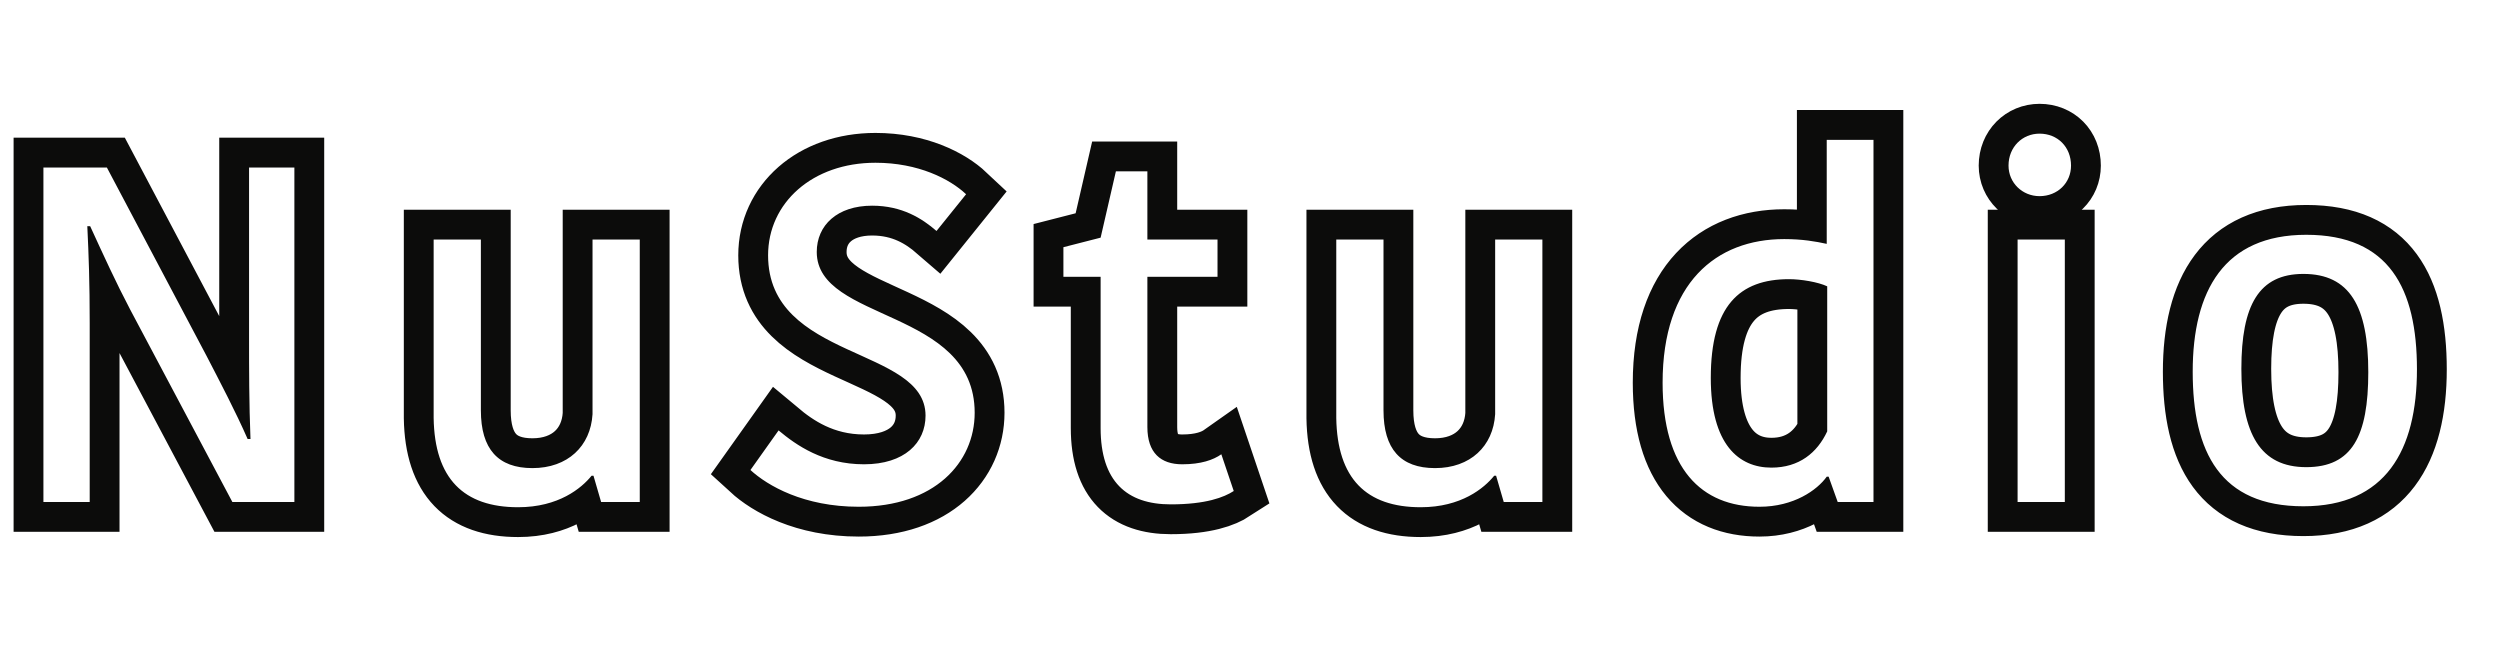
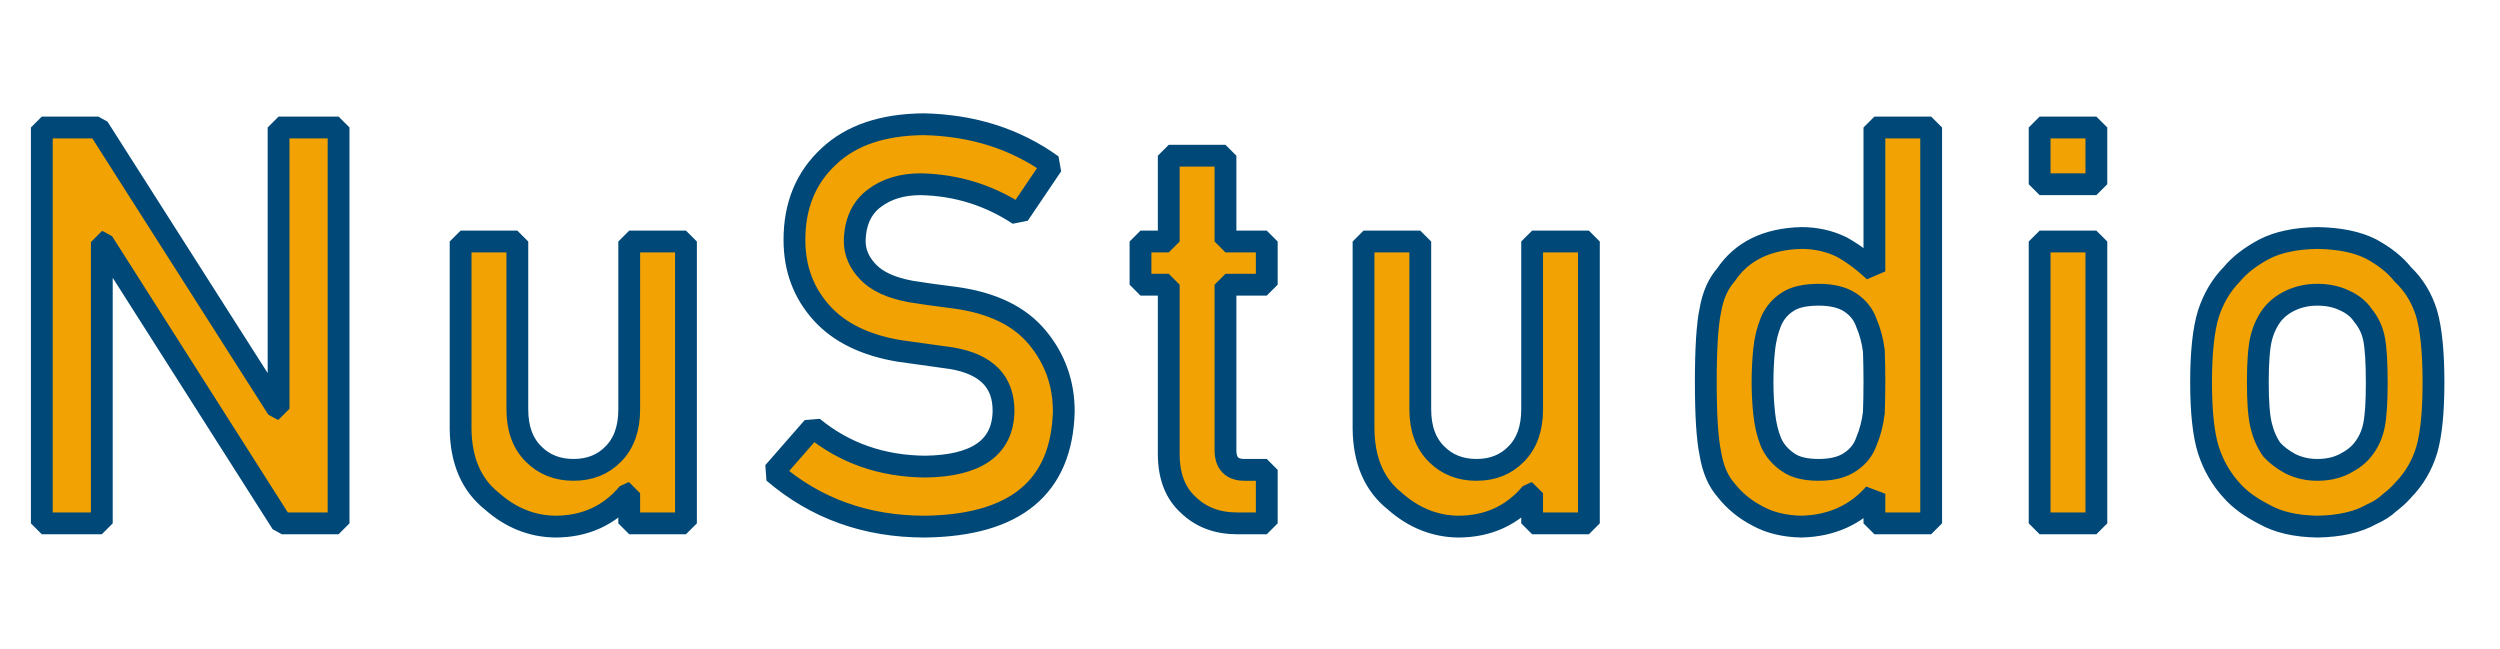
- <svg xmlns="http://www.w3.org/2000/svg" viewBox="120.168 136.684 251.508 67.502">
-   <path d="M 129.24 159.441 C 130.584 162.369 131.832 165.105 133.272 167.841 L 143.544 187.185 L 149.784 187.185 L 149.784 153.537 L 145.224 153.537 L 145.224 170.721 C 145.224 173.745 145.224 177.297 145.368 180.849 L 145.08 180.849 C 143.88 178.113 142.344 175.185 140.952 172.497 L 130.92 153.537 L 124.536 153.537 L 124.536 187.185 L 129.192 187.185 L 129.192 169.185 C 129.192 165.105 129.096 162.465 128.952 159.441 Z M 163.794 178.737 C 163.89 184.833 166.818 187.713 172.29 187.713 C 176.37 187.713 178.674 185.793 179.682 184.545 L 179.874 184.545 L 180.642 187.185 L 184.53 187.185 L 184.53 160.785 L 179.778 160.785 L 179.778 178.353 C 179.586 181.569 177.282 183.777 173.73 183.777 C 170.274 183.777 168.546 181.857 168.546 177.969 L 168.546 160.785 L 163.794 160.785 Z M 207.088 183.393 C 203.008 183.393 200.272 181.473 198.496 179.985 L 195.664 183.969 C 197.392 185.553 201.04 187.665 206.56 187.665 C 214.144 187.665 218.224 183.249 218.224 178.209 C 218.224 167.697 202.336 169.089 202.336 162.033 C 202.336 159.345 204.4 157.377 207.904 157.377 C 210.928 157.377 212.944 158.673 214.384 159.921 L 217.36 156.225 C 215.728 154.689 212.56 153.057 208.24 153.057 C 201.904 153.057 197.44 157.089 197.44 162.369 C 197.44 172.977 213.28 171.537 213.28 178.497 C 213.28 181.233 211.168 183.393 207.088 183.393 Z M 237.95 187.425 C 241.502 187.425 243.326 186.705 244.286 186.081 L 243.038 182.385 C 242.222 182.961 240.974 183.393 239.102 183.393 C 236.942 183.393 235.598 182.241 235.598 179.649 L 235.598 164.529 L 242.654 164.529 L 242.654 160.785 L 235.598 160.785 L 235.598 153.921 L 232.43 153.921 L 230.894 160.593 L 227.15 161.553 L 227.15 164.529 L 230.894 164.529 L 230.894 179.745 C 230.894 185.121 233.534 187.425 237.95 187.425 Z M 254.601 178.737 C 254.697 184.833 257.625 187.713 263.097 187.713 C 267.177 187.713 269.481 185.793 270.489 184.545 L 270.681 184.545 L 271.449 187.185 L 275.337 187.185 L 275.337 160.785 L 270.585 160.785 L 270.585 178.353 C 270.393 181.569 268.089 183.777 264.537 183.777 C 261.081 183.777 259.353 181.857 259.353 177.969 L 259.353 160.785 L 254.601 160.785 Z M 303.943 161.217 C 302.839 160.977 301.495 160.737 299.671 160.737 C 292.807 160.737 287.431 165.153 287.431 175.185 C 287.431 183.825 291.319 187.665 297.175 187.665 C 300.631 187.665 302.983 185.985 303.943 184.641 L 304.135 184.641 L 305.047 187.185 L 308.647 187.185 L 308.647 150.753 L 303.943 150.753 Z M 298.375 183.729 C 295.111 183.729 292.279 181.425 292.279 174.705 C 292.279 167.457 295.159 164.769 300.151 164.769 C 301.351 164.769 303.079 165.057 303.991 165.489 L 303.991 180.081 C 302.983 182.241 301.159 183.729 298.375 183.729 Z M 323.144 187.185 L 327.896 187.185 L 327.896 160.785 L 323.144 160.785 Z M 322.232 153.345 C 322.232 155.073 323.624 156.417 325.352 156.417 C 327.176 156.417 328.52 155.073 328.52 153.345 C 328.52 151.473 327.176 150.129 325.352 150.129 C 323.624 150.129 322.232 151.473 322.232 153.345 Z M 345.657 173.793 C 345.657 167.361 347.433 164.241 351.897 164.241 C 356.553 164.241 358.425 167.505 358.425 174.129 C 358.425 180.561 356.793 183.681 352.185 183.681 C 347.577 183.681 345.657 180.369 345.657 173.793 Z M 351.897 187.617 C 360.153 187.617 363.321 182.001 363.321 173.841 C 363.321 165.729 360.537 160.305 352.185 160.305 C 343.929 160.305 340.761 165.921 340.761 174.081 C 340.761 182.193 343.545 187.617 351.897 187.617 Z" style="fill: rgb(255, 255, 255); paint-order: stroke; stroke: rgb(12, 12, 11); stroke-miterlimit: 4.21; stroke-width: 6px;" />
+ <svg xmlns="http://www.w3.org/2000/svg" viewBox="120.173 196.311 229.289 59.5">
+   <path d="M 124.008 244.311 L 129.511 244.311 L 129.511 218.512 L 129.611 218.512 L 146.022 244.311 L 151.226 244.311 L 151.226 208.003 L 145.723 208.003 L 145.723 233.802 L 145.623 233.802 L 129.188 208.003 L 124.008 208.003 Z M 162.418 235.645 Q 162.467 240.028 165.281 242.269 Q 167.871 244.56 171.084 244.61 Q 175.217 244.61 177.782 241.547 L 177.882 241.547 L 177.882 244.311 L 183.087 244.311 L 183.087 218.462 L 177.882 218.462 L 177.882 233.852 Q 177.882 236.467 176.438 237.936 Q 175.018 239.405 172.777 239.405 Q 170.536 239.405 169.091 237.936 Q 167.622 236.467 167.622 233.852 L 167.622 218.462 L 162.418 218.462 Z M 194.73 235.496 L 191.119 239.629 Q 196.921 244.61 204.989 244.61 Q 217.465 244.46 217.739 234.051 Q 217.739 230.191 215.324 227.278 Q 212.883 224.314 207.778 223.617 Q 205.189 223.293 203.694 223.044 Q 201.005 222.546 199.785 221.251 Q 198.565 219.981 198.565 218.413 Q 198.614 215.798 200.382 214.478 Q 202.076 213.208 204.616 213.208 Q 209.522 213.308 213.606 215.997 L 213.606 215.997 L 216.669 211.465 Q 211.663 207.854 204.89 207.705 Q 199.262 207.754 196.199 210.643 Q 193.036 213.557 193.036 218.313 Q 193.036 222.272 195.551 225.037 Q 197.992 227.726 202.673 228.498 Q 205.288 228.872 207.48 229.17 Q 212.261 229.992 212.211 234.051 Q 212.111 239.007 205.039 239.106 Q 199.063 239.057 194.73 235.496 Z M 227.365 218.462 L 224.775 218.462 L 224.775 222.422 L 227.365 222.422 L 227.365 237.936 Q 227.365 240.999 229.158 242.618 Q 230.901 244.311 233.64 244.311 L 236.355 244.311 L 236.355 239.405 L 234.412 239.405 Q 232.52 239.455 232.569 237.488 L 232.569 222.422 L 236.355 222.422 L 236.355 218.462 L 232.569 218.462 L 232.569 210.593 L 227.365 210.593 Z M 245.23 235.645 Q 245.28 240.028 248.094 242.269 Q 250.684 244.56 253.896 244.61 Q 258.03 244.61 260.595 241.547 L 260.694 241.547 L 260.694 244.311 L 265.899 244.311 L 265.899 218.462 L 260.694 218.462 L 260.694 233.852 Q 260.694 236.467 259.25 237.936 Q 257.831 239.405 255.59 239.405 Q 253.348 239.405 251.904 237.936 Q 250.435 236.467 250.435 233.852 L 250.435 218.462 L 245.23 218.462 Z M 292.085 241.597 L 292.085 244.311 L 297.29 244.311 L 297.29 208.003 L 292.085 208.003 L 292.085 221.202 L 292.085 221.202 Q 290.641 219.832 289.072 218.96 Q 287.379 218.139 285.386 218.139 Q 280.655 218.263 278.464 221.525 Q 277.393 222.746 277.044 224.738 Q 276.621 226.705 276.621 231.362 Q 276.621 235.944 277.044 237.936 Q 277.393 240.028 278.464 241.248 Q 279.634 242.742 281.377 243.639 Q 283.046 244.56 285.386 244.61 Q 289.52 244.51 292.085 241.597 Z M 286.98 223.343 Q 288.823 223.343 289.894 224.065 Q 290.965 224.788 291.363 225.958 Q 291.861 227.128 292.035 228.498 Q 292.085 229.868 292.085 231.362 Q 292.085 232.731 292.035 234.151 Q 291.861 235.595 291.363 236.766 Q 290.965 237.936 289.894 238.658 Q 288.823 239.405 286.98 239.405 Q 285.137 239.405 284.166 238.708 Q 283.095 237.986 282.597 236.865 Q 282.124 235.695 281.975 234.226 Q 281.825 232.831 281.825 231.362 Q 281.825 229.818 281.975 228.349 Q 282.124 226.979 282.597 225.809 Q 283.095 224.638 284.166 223.966 Q 285.137 223.343 286.98 223.343 Z M 307.239 244.311 L 312.444 244.311 L 312.444 218.462 L 307.239 218.462 Z M 307.239 213.208 L 312.444 213.208 L 312.444 208.003 L 307.239 208.003 Z M 322.046 231.362 Q 322.046 235.446 322.718 237.587 Q 323.416 239.729 324.86 241.298 Q 325.931 242.518 327.848 243.489 Q 329.741 244.56 332.704 244.61 Q 335.767 244.56 337.66 243.489 Q 338.681 243.041 339.328 242.418 Q 340.05 241.871 340.548 241.298 Q 342.092 239.729 342.74 237.587 Q 343.362 235.446 343.362 231.362 Q 343.362 227.278 342.74 225.086 Q 342.092 222.945 340.548 221.476 Q 339.527 220.181 337.66 219.16 Q 335.767 218.188 332.704 218.139 Q 329.741 218.188 327.848 219.16 Q 325.931 220.181 324.86 221.476 Q 323.416 222.945 322.718 225.086 Q 322.046 227.278 322.046 231.362 Z M 338.158 231.412 Q 338.158 234.051 337.909 235.296 Q 337.66 236.566 336.888 237.538 Q 336.315 238.285 335.194 238.857 Q 334.124 239.405 332.704 239.405 Q 331.384 239.405 330.264 238.857 Q 329.193 238.285 328.521 237.538 Q 327.848 236.566 327.549 235.296 Q 327.251 234.051 327.251 231.362 Q 327.251 228.647 327.549 227.377 Q 327.848 226.157 328.521 225.236 Q 329.193 224.364 330.264 223.866 Q 331.384 223.343 332.704 223.343 Q 334.124 223.343 335.194 223.866 Q 336.315 224.364 336.888 225.236 Q 337.66 226.157 337.909 227.377 Q 338.158 228.647 338.158 231.412 Z" style="fill: #F2A202; paint-order: fill; stroke: rgb(0, 72, 120); stroke-miterlimit: 1; stroke-width: 2px; text-transform: capitalize;" />
</svg>
